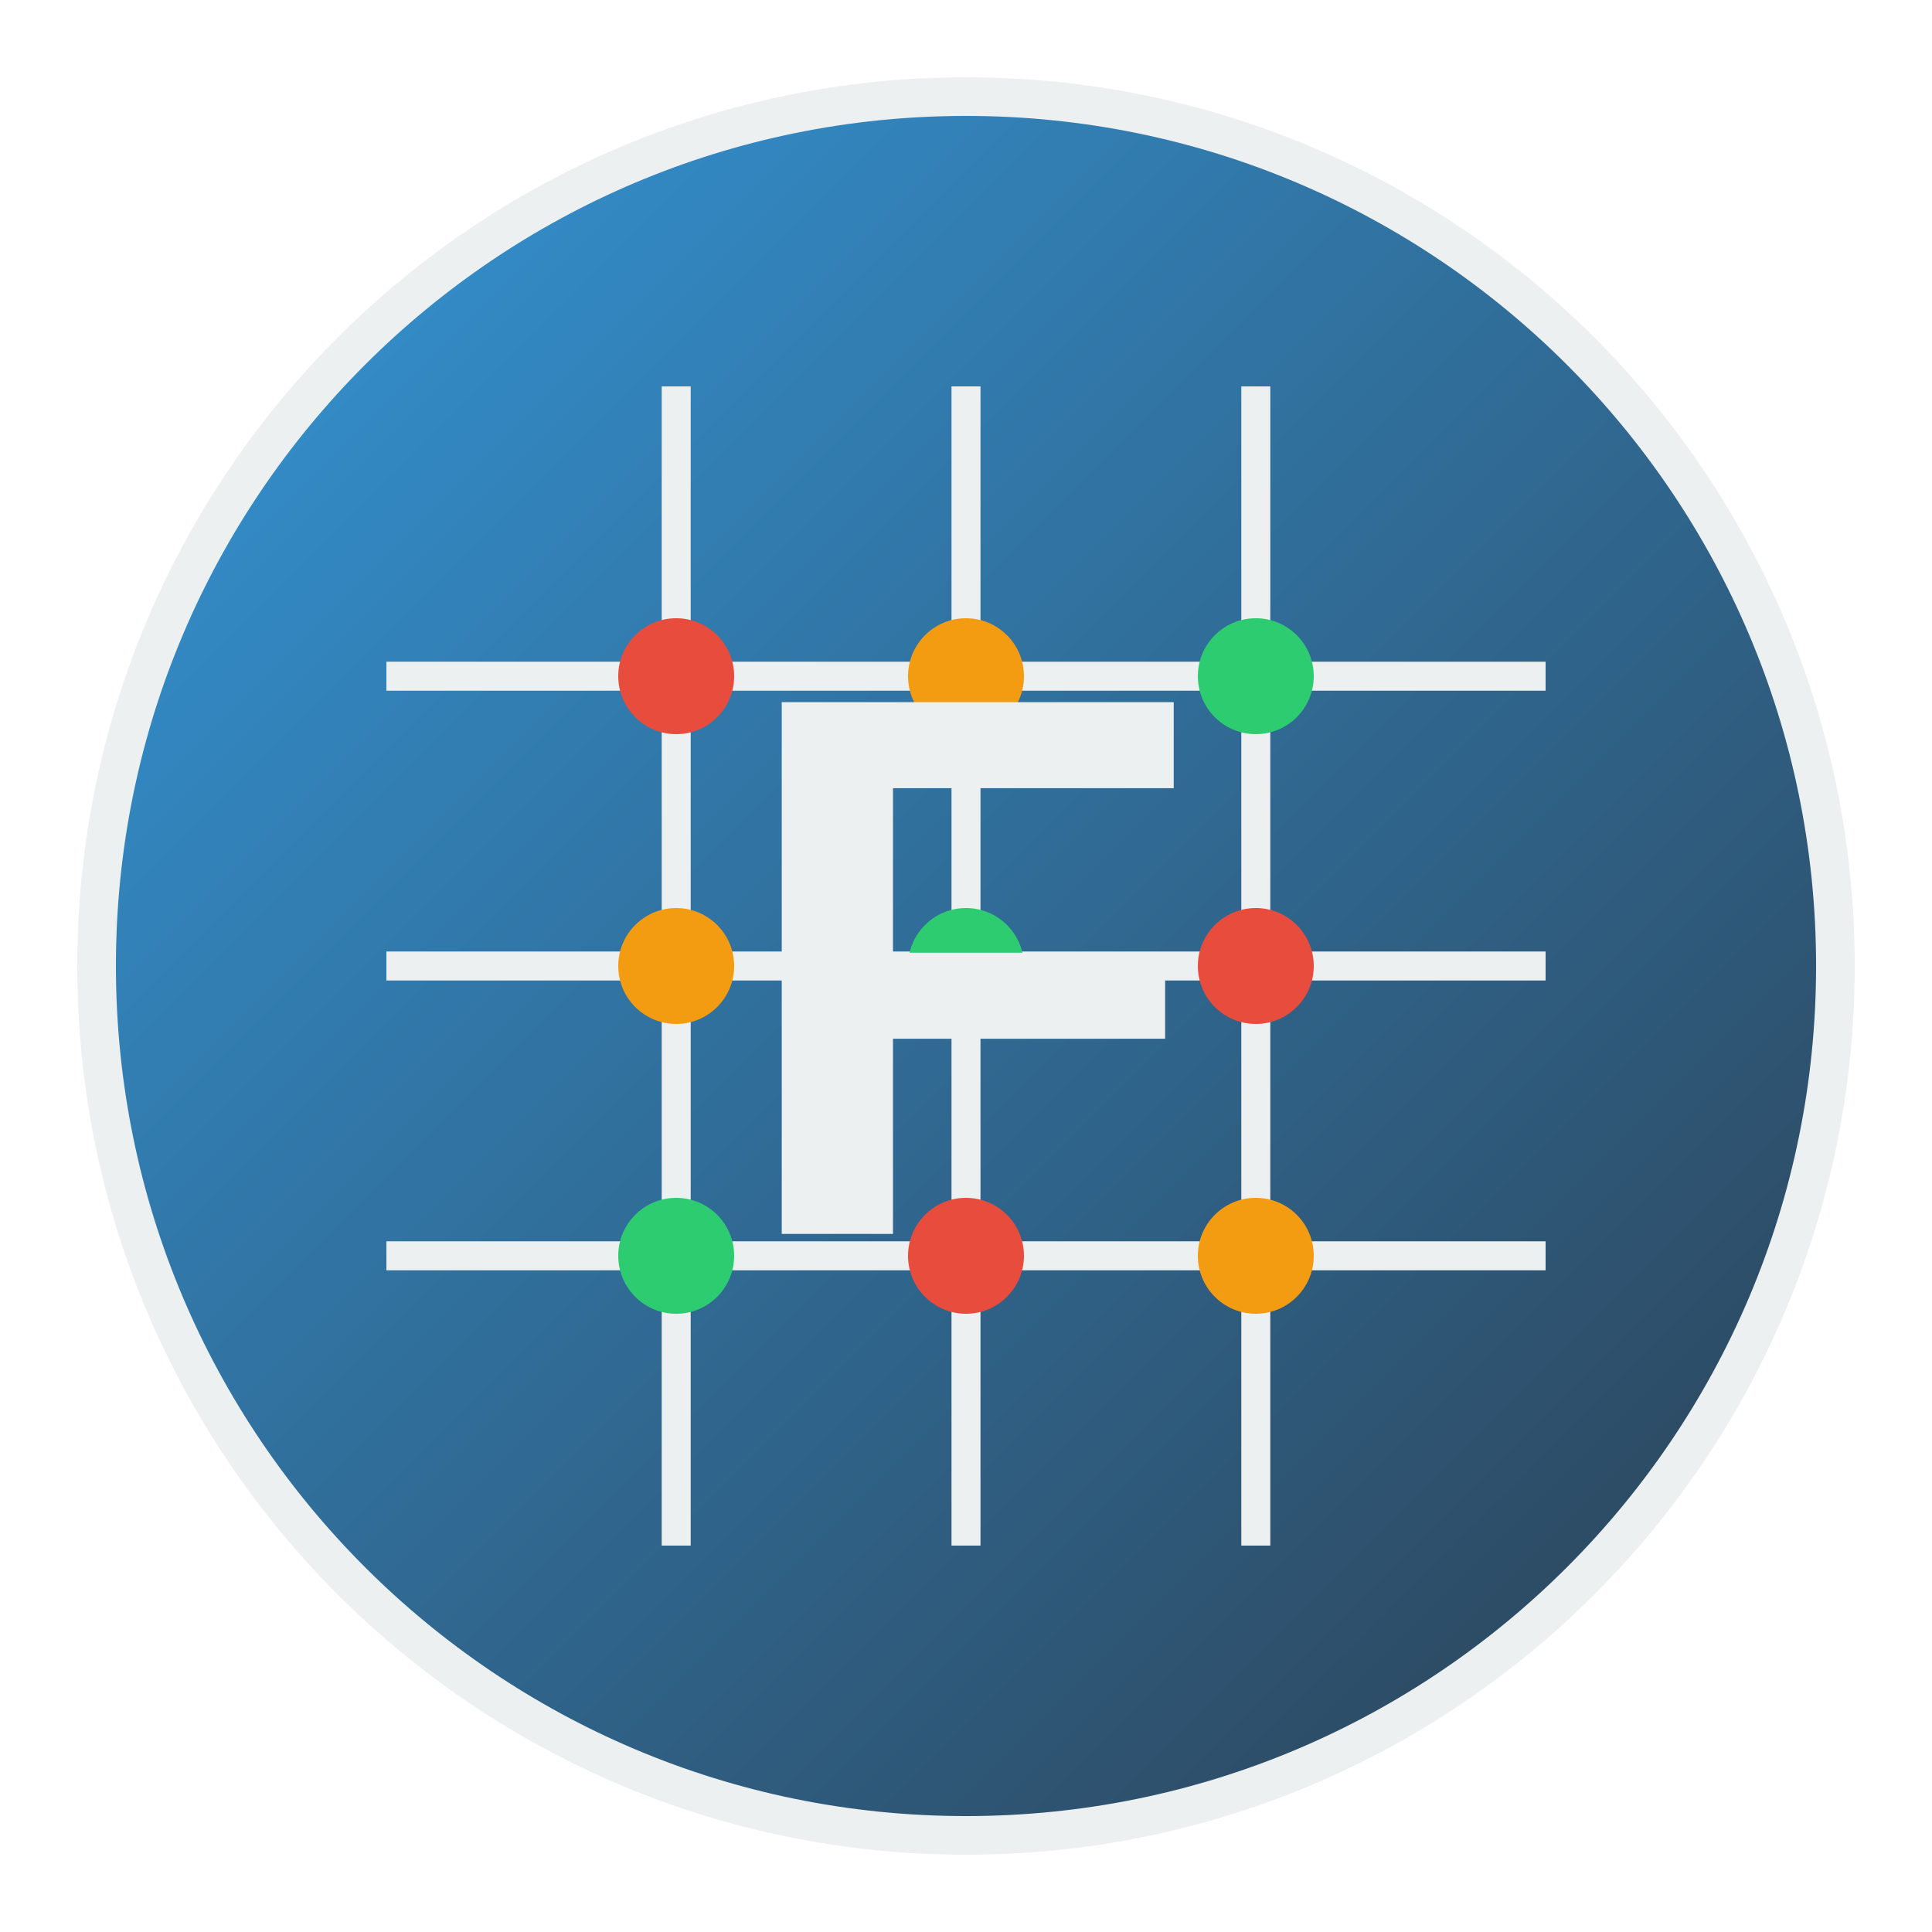
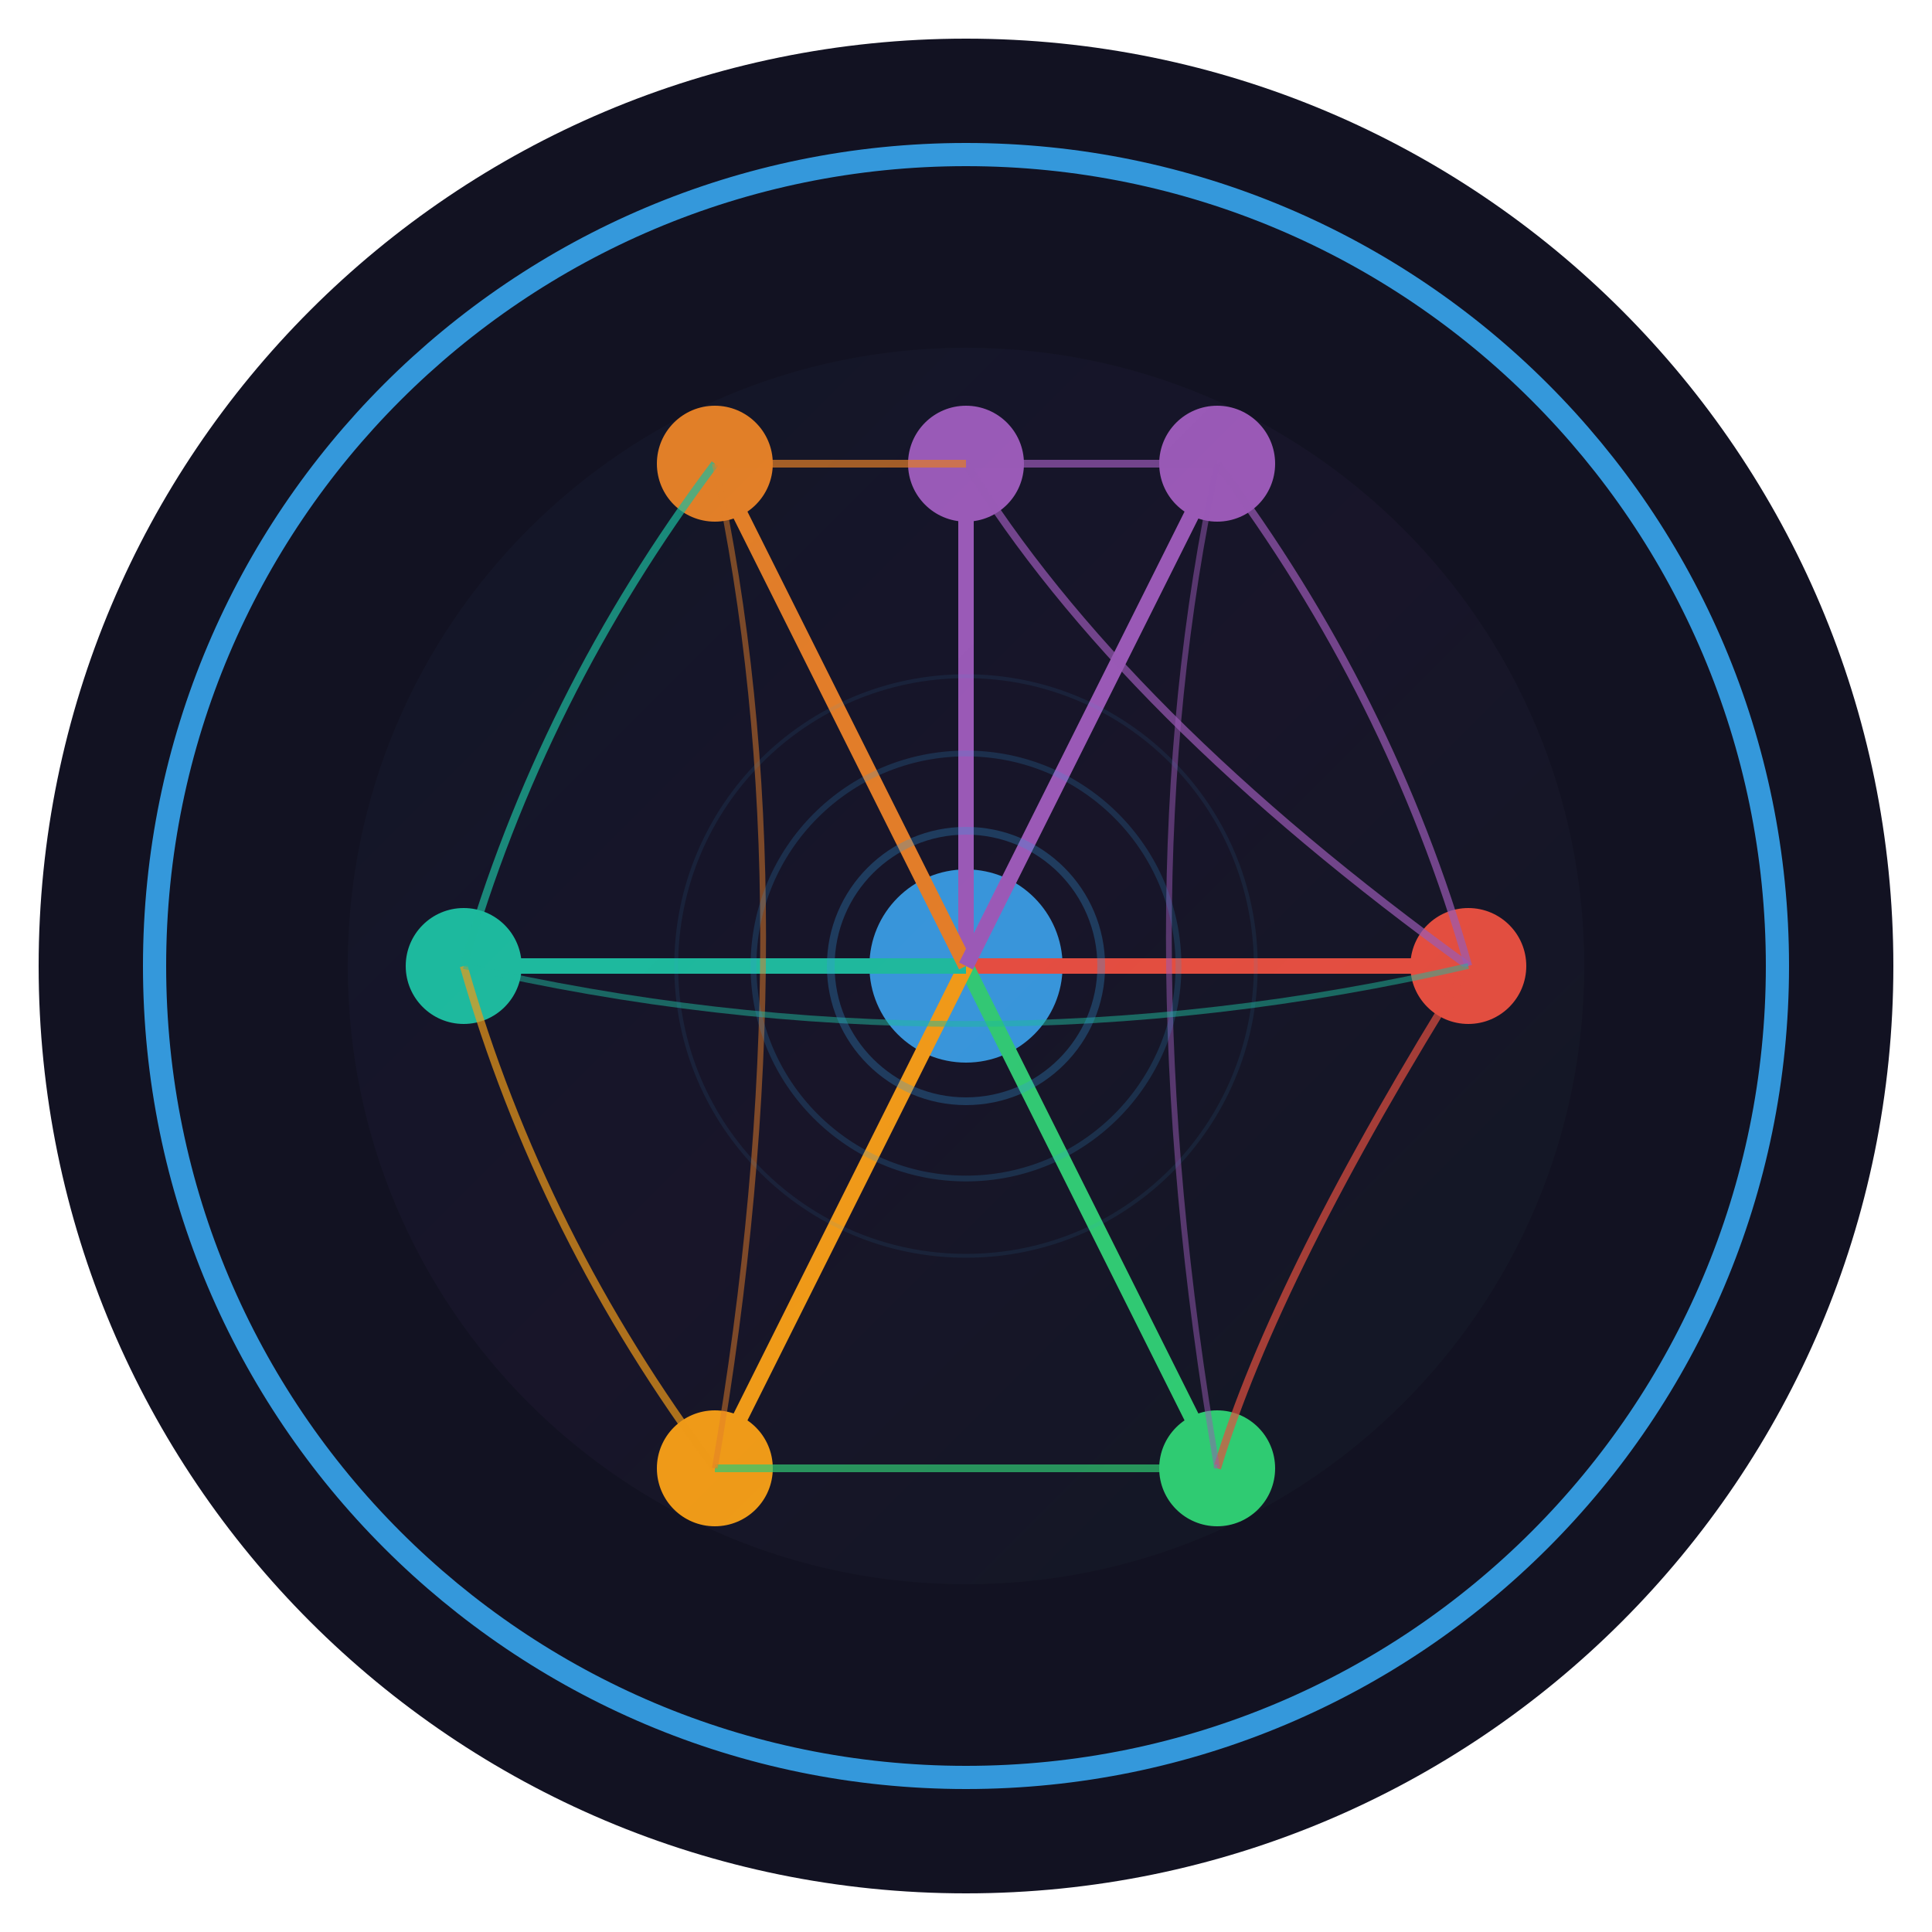
- <svg xmlns="http://www.w3.org/2000/svg" width="200" height="200" viewBox="0 0 200 200">
-   <defs>
-     <linearGradient id="grad1" x1="0%" y1="0%" x2="100%" y2="100%">
-       <stop offset="0%" style="stop-color:#3498db;stop-opacity:1" />
-       <stop offset="100%" style="stop-color:#2c3e50;stop-opacity:1" />
-     </linearGradient>
-   </defs>
-   <circle cx="100" cy="100" r="90" fill="url(#grad1)" />
-   <circle cx="100" cy="100" r="90" fill="none" stroke="#ecf0f1" stroke-width="4" />
-   <line x1="40" y1="70" x2="160" y2="70" stroke="#ecf0f1" stroke-width="3" />
-   <line x1="40" y1="100" x2="160" y2="100" stroke="#ecf0f1" stroke-width="3" />
-   <line x1="40" y1="130" x2="160" y2="130" stroke="#ecf0f1" stroke-width="3" />
-   <line x1="70" y1="40" x2="70" y2="160" stroke="#ecf0f1" stroke-width="3" />
-   <line x1="100" y1="40" x2="100" y2="160" stroke="#ecf0f1" stroke-width="3" />
-   <line x1="130" y1="40" x2="130" y2="160" stroke="#ecf0f1" stroke-width="3" />
-   <circle cx="70" cy="70" r="6" fill="#e74c3c" />
-   <circle cx="70" cy="100" r="6" fill="#f39c12" />
-   <circle cx="70" cy="130" r="6" fill="#2ecc71" />
-   <circle cx="100" cy="70" r="6" fill="#f39c12" />
-   <circle cx="100" cy="100" r="6" fill="#2ecc71" />
-   <circle cx="100" cy="130" r="6" fill="#e74c3c" />
-   <circle cx="130" cy="70" r="6" fill="#2ecc71" />
-   <circle cx="130" cy="100" r="6" fill="#e74c3c" />
-   <circle cx="130" cy="130" r="6" fill="#f39c12" />
-   <text x="100" y="100" font-family="Arial, sans-serif" font-size="80" font-weight="bold" fill="#ecf0f1" text-anchor="middle" dominant-baseline="central">F</text>
+ <svg xmlns="http://www.w3.org/2000/svg" viewBox="0 0 500 500" width="120" height="120">
+   <circle cx="250" cy="250" r="240" fill="#121222" />
+   <circle cx="250" cy="250" r="210" fill="none" stroke="#3498db" stroke-width="6" />
+   <circle cx="250" cy="250" r="25" fill="#3498db" />
+   <circle cx="250" cy="120" r="15" fill="#9b59b6" />
+   <circle cx="380" cy="250" r="15" fill="#e74c3c" />
+   <circle cx="315" cy="380" r="15" fill="#2ecc71" />
+   <circle cx="185" cy="380" r="15" fill="#f39c12" />
+   <circle cx="120" cy="250" r="15" fill="#1abc9c" />
+   <circle cx="185" cy="120" r="15" fill="#e67e22" />
+   <circle cx="315" cy="120" r="15" fill="#9b59b6" />
+   <line x1="250" y1="250" x2="250" y2="120" stroke="#9b59b6" stroke-width="4" />
+   <line x1="250" y1="250" x2="380" y2="250" stroke="#e74c3c" stroke-width="4" />
+   <line x1="250" y1="250" x2="315" y2="380" stroke="#2ecc71" stroke-width="4" />
+   <line x1="250" y1="250" x2="185" y2="380" stroke="#f39c12" stroke-width="4" />
+   <line x1="250" y1="250" x2="120" y2="250" stroke="#1abc9c" stroke-width="4" />
+   <line x1="250" y1="250" x2="185" y2="120" stroke="#e67e22" stroke-width="4" />
+   <line x1="250" y1="250" x2="315" y2="120" stroke="#9b59b6" stroke-width="4" />
+   <path d="M250,120 Q290,185 380,250" fill="none" stroke="#9b59b6" stroke-width="2" stroke-opacity="0.7" />
+   <path d="M380,250 Q330,330 315,380" fill="none" stroke="#e74c3c" stroke-width="2" stroke-opacity="0.7" />
+   <path d="M315,380 Q250,380 185,380" fill="none" stroke="#2ecc71" stroke-width="2" stroke-opacity="0.7" />
+   <path d="M185,380 Q140,320 120,250" fill="none" stroke="#f39c12" stroke-width="2" stroke-opacity="0.7" />
+   <path d="M120,250 Q140,180 185,120" fill="none" stroke="#1abc9c" stroke-width="2" stroke-opacity="0.7" />
+   <path d="M185,120 Q250,120 250,120" fill="none" stroke="#e67e22" stroke-width="2" stroke-opacity="0.7" />
+   <path d="M250,120 Q290,120 315,120" fill="none" stroke="#9b59b6" stroke-width="2" stroke-opacity="0.7" />
+   <path d="M315,120 Q360,180 380,250" fill="none" stroke="#9b59b6" stroke-width="2" stroke-opacity="0.7" />
+   <path d="M185,120 Q210,235 185,380" fill="none" stroke="#e67e22" stroke-width="1.5" stroke-opacity="0.5" />
+   <path d="M315,120 Q290,235 315,380" fill="none" stroke="#9b59b6" stroke-width="1.5" stroke-opacity="0.5" />
+   <path d="M120,250 Q250,280 380,250" fill="none" stroke="#1abc9c" stroke-width="1.5" stroke-opacity="0.5" />
+   <linearGradient id="gradient1" x1="0%" y1="0%" x2="100%" y2="100%">
+     <stop offset="0%" stop-color="#3498db" stop-opacity="0.2" />
+     <stop offset="50%" stop-color="#9b59b6" stop-opacity="0.3" />
+     <stop offset="100%" stop-color="#2ecc71" stop-opacity="0.2" />
+   </linearGradient>
+   <circle cx="250" cy="250" r="160" fill="url(#gradient1)" fill-opacity="0.15" />
+   <circle cx="250" cy="250" r="35" fill="none" stroke="#3498db" stroke-width="2" stroke-opacity="0.3" />
+   <circle cx="250" cy="250" r="55" fill="none" stroke="#3498db" stroke-width="1.5" stroke-opacity="0.2" />
+   <circle cx="250" cy="250" r="75" fill="none" stroke="#3498db" stroke-width="1" stroke-opacity="0.1" />
</svg>
